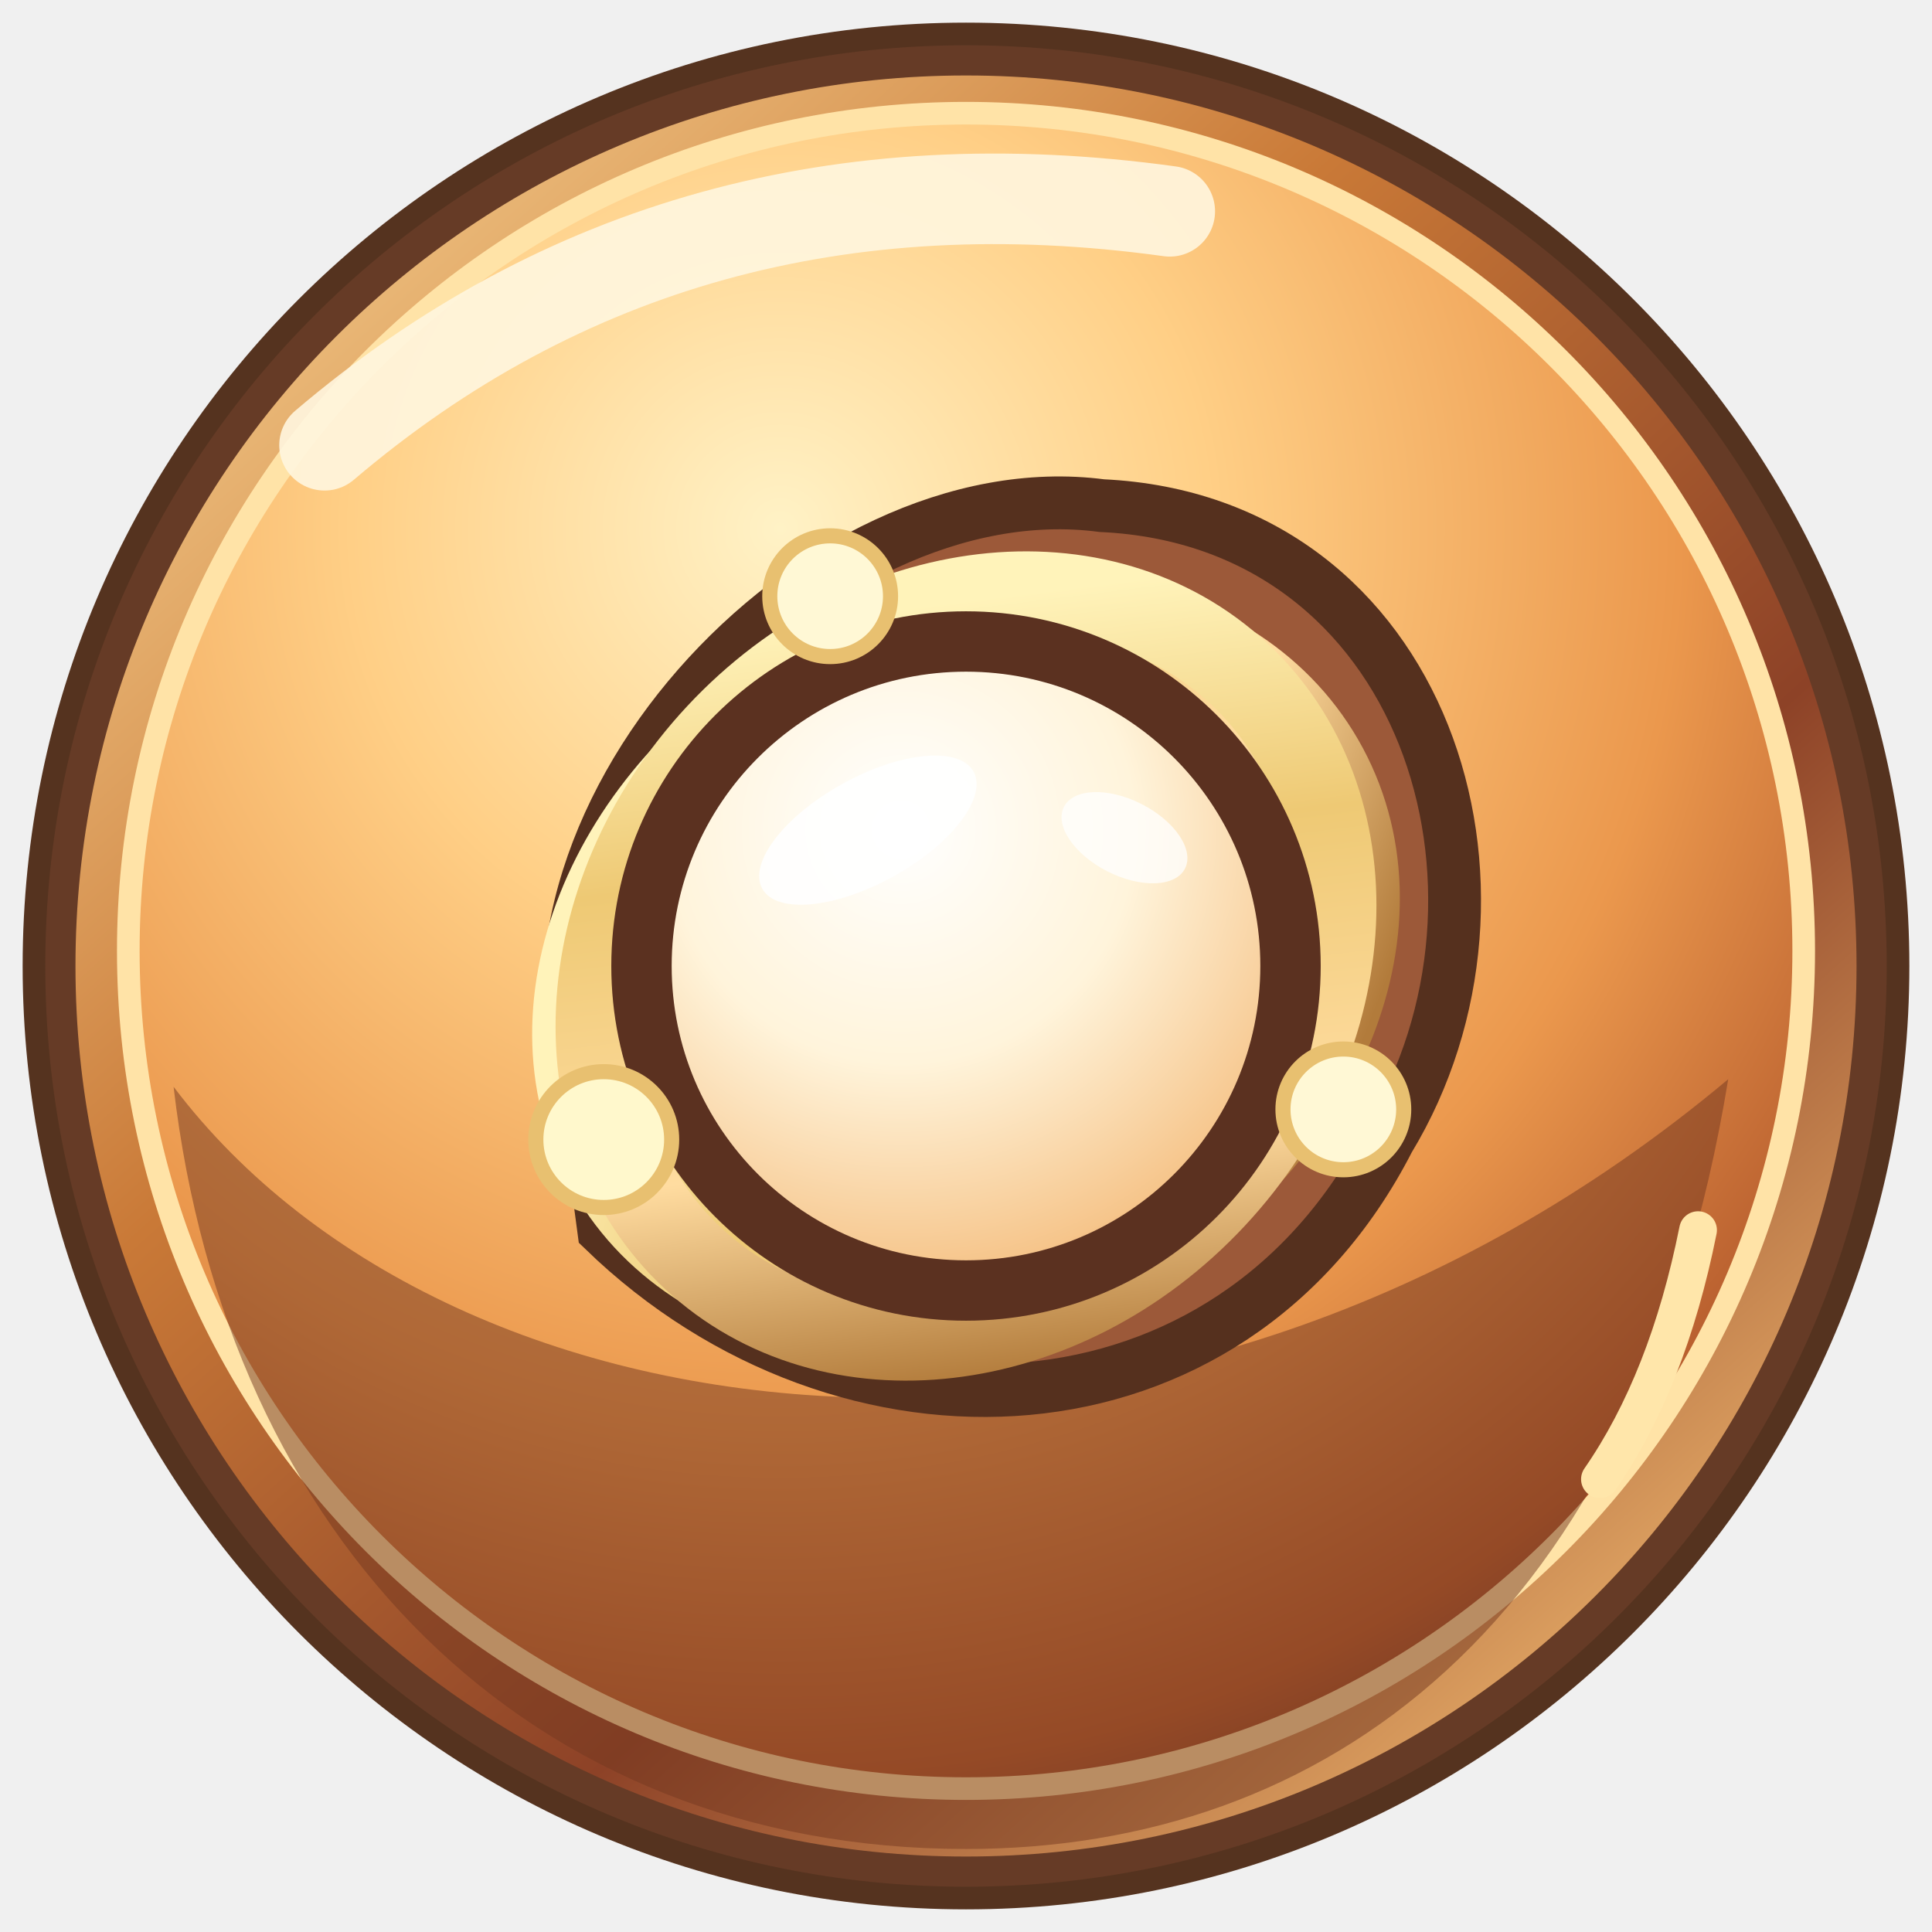
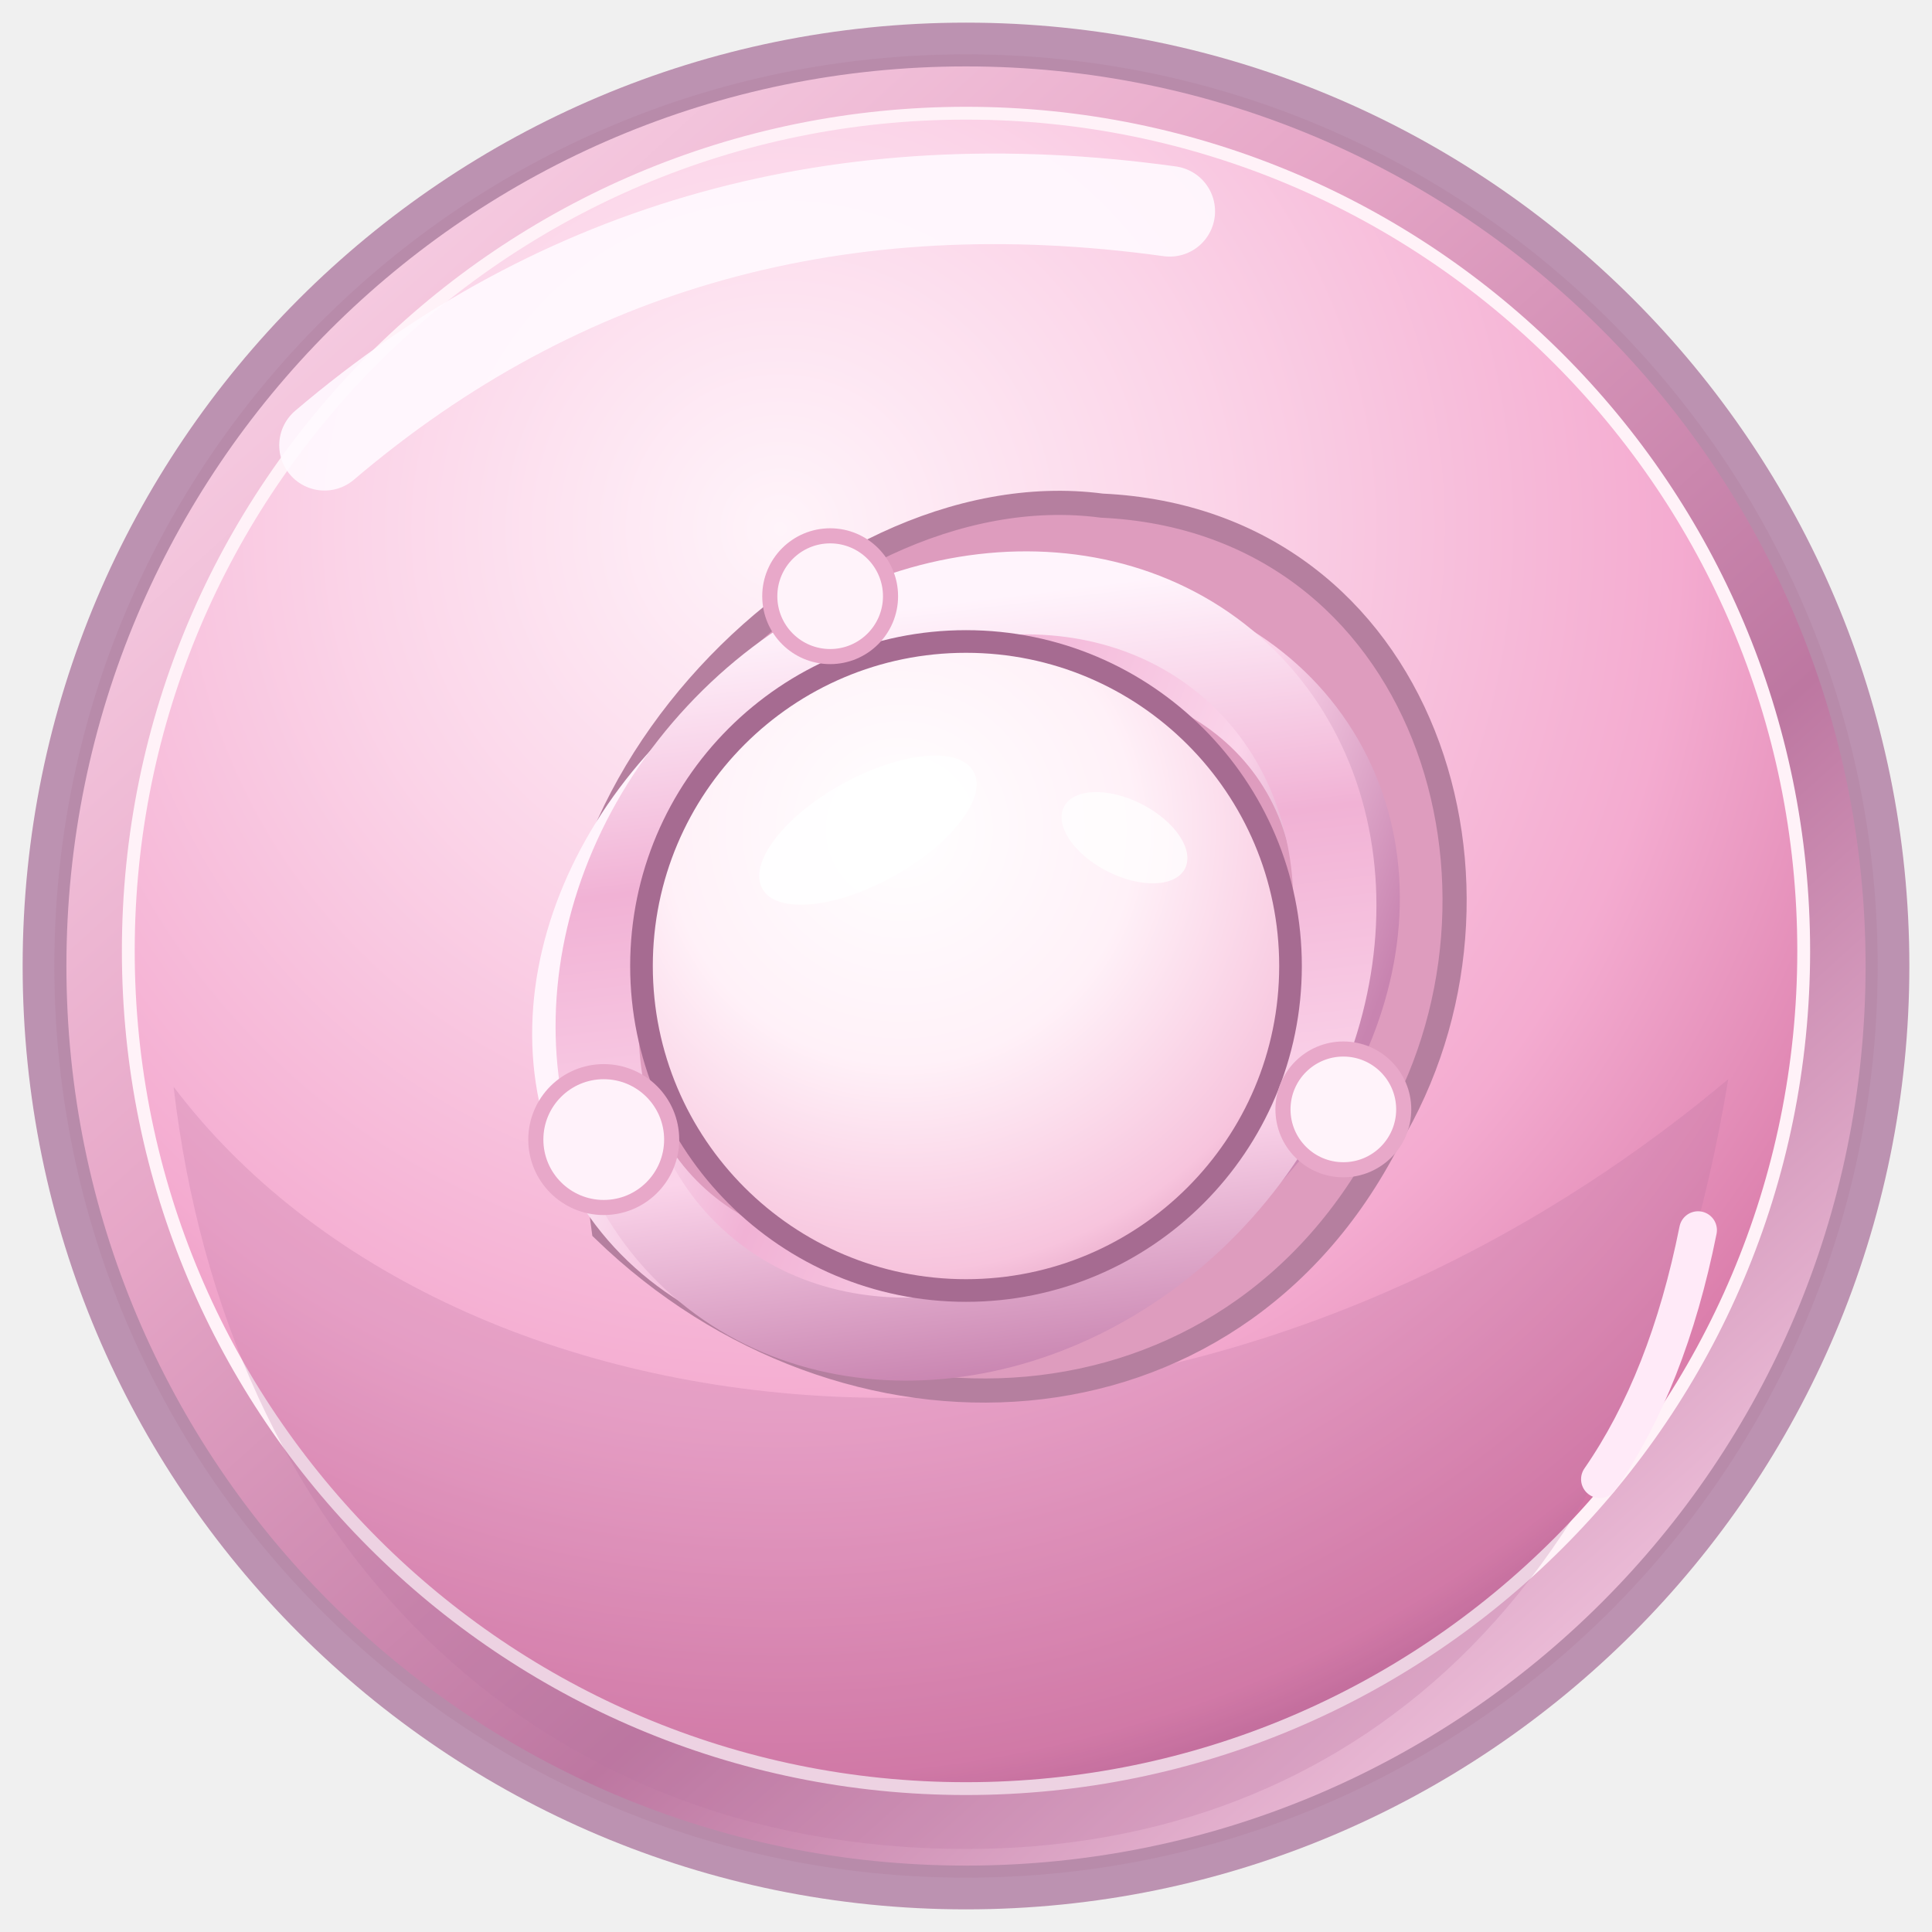
<svg xmlns="http://www.w3.org/2000/svg" viewBox="0 0 256 256" aria-label="幻靈球" role="img">
  <defs>
    <radialGradient id="shell" cx=".39" cy=".25" r=".82">
-       <stop stop-color="#fff2c6" />
-       <stop offset=".31" stop-color="#ffcf86" />
-       <stop offset=".65" stop-color="#eb984d" />
-       <stop offset=".9" stop-color="#b65c2d" />
-       <stop offset="1" stop-color="#783c27" />
+       <stop stop-color="#fff4fa" />
+       <stop offset=".31" stop-color="#fbd4e8" />
+       <stop offset=".65" stop-color="#f4abd0" />
+       <stop offset=".9" stop-color="#d97ba9" />
+       <stop offset="1" stop-color="#a34f84" />
    </radialGradient>
    <linearGradient id="edge" x1="0" y1="0" x2=".9" y2="1">
-       <stop stop-color="#ffe1a1" />
-       <stop offset=".38" stop-color="#c97937" />
-       <stop offset=".67" stop-color="#8d4227" />
-       <stop offset="1" stop-color="#ffc979" />
+       <stop stop-color="#ffe1f0" />
+       <stop offset=".38" stop-color="#e6a6c7" />
+       <stop offset=".67" stop-color="#bd77a1" />
+       <stop offset="1" stop-color="#ffd9ee" />
    </linearGradient>
    <radialGradient id="gem" cx=".4" cy=".29" r=".8">
      <stop stop-color="#fff" />
-       <stop offset=".45" stop-color="#fff4db" />
-       <stop offset=".85" stop-color="#f6c58b" />
-       <stop offset="1" stop-color="#ce8248" />
+       <stop offset=".45" stop-color="#fff1f8" />
+       <stop offset=".85" stop-color="#f7c4dd" />
+       <stop offset="1" stop-color="#df9bbf" />
    </radialGradient>
    <linearGradient id="gold" x1=".15" y1=".15" x2=".9" y2=".9">
-       <stop stop-color="#fff3ba" />
-       <stop offset=".32" stop-color="#eec974" />
-       <stop offset=".7" stop-color="#ffdca0" />
-       <stop offset="1" stop-color="#b27b3b" />
+       <stop stop-color="#fff4fc" />
+       <stop offset=".32" stop-color="#f1b2d5" />
+       <stop offset=".7" stop-color="#fbd4ea" />
+       <stop offset="1" stop-color="#c884b0" />
    </linearGradient>
  </defs>
-   <circle cx="128" cy="128" r="125" fill="#55331f" />
-   <circle cx="128" cy="128" r="120" fill="url(#edge)" stroke="#663b26" stroke-width="4" />
-   <circle cx="128" cy="126" r="111" fill="url(#shell)" stroke="#ffe3a7" stroke-width="3" />
-   <path d="M23 144C60 193 155 205 229 143c-12 73-54 102-101 102-58 0-98-41-105-101" fill="#73371f" opacity=".5" />
-   <path d="M43 59Q90 19 155 28" fill="none" stroke="#fff6df" stroke-width="12" stroke-linecap="round" opacity=".9" />
-   <path d="M212 196Q221 183 225 163" fill="none" stroke="#ffe6aa" stroke-width="5" stroke-linecap="round" />
+   <circle cx="128" cy="128" r="125" fill="#a86e98" opacity=".72" />
+   <circle cx="128" cy="128" r="120" fill="url(#edge)" stroke="#b88baa" stroke-width="1.6" />
+   <circle cx="128" cy="126" r="111" fill="url(#shell)" stroke="#fff2f8" stroke-width="1.7" />
+   <path d="M23 144C60 193 155 205 229 143c-12 73-54 102-101 102-58 0-98-41-105-101" fill="#b873a1" opacity=".25" />
+   <path d="M43 59Q90 19 155 28" fill="none" stroke="#fffaff" stroke-width="12" stroke-linecap="round" opacity=".9" />
+   <path d="M212 196Q221 183 225 163" fill="none" stroke="#ffeaf8" stroke-width="5" stroke-linecap="round" />
  <g transform="translate(128 128)">
-     <path d="M-50 20C-64 -19-20 -66 18 -61 61 -59 76 -10 56 23 35 64-16 66-48 35Z" fill="#9c5939" stroke="#55301e" stroke-width="7" />
+     <path d="M-50 20C-64 -19-20 -66 18 -61 61 -59 76 -10 56 23 35 64-16 66-48 35Z" fill="#de9cbe" stroke="#b57f9f" stroke-width="3.2" />
    <ellipse cx="0" cy="0" rx="53" ry="42" transform="rotate(-30)" fill="none" stroke="url(#gold)" stroke-width="14" />
    <ellipse cx="0" cy="0" rx="45" ry="53" transform="rotate(43)" fill="none" stroke="url(#gold)" stroke-width="11" />
-     <circle r="43" fill="url(#gem)" stroke="#5b3120" stroke-width="8" />
+     <circle r="43" fill="url(#gem)" stroke="#a66b91" stroke-width="3" />
    <ellipse cx="-13" cy="-18" rx="16" ry="7" transform="rotate(-29 -13 -18)" fill="white" opacity=".88" />
    <ellipse cx="21" cy="-17" rx="9" ry="5" transform="rotate(27 21 -17)" fill="white" opacity=".75" />
-     <ellipse cx="-48" cy="23" rx="9" ry="9" fill="#fff8cc" stroke="#e8c070" stroke-width="2" />
-     <ellipse cx="50" cy="19" rx="8" ry="8" fill="#fff8d5" stroke="#e8c070" stroke-width="2" />
-     <ellipse cx="-18" cy="-49" rx="8" ry="8" fill="#fff8d5" stroke="#e8c070" stroke-width="2" />
+     <ellipse cx="-48" cy="23" rx="9" ry="9" fill="#fff2fa" stroke="#e8a8c9" stroke-width="2" />
+     <ellipse cx="50" cy="19" rx="8" ry="8" fill="#fff3fa" stroke="#e8a8c9" stroke-width="2" />
+     <ellipse cx="-18" cy="-49" rx="8" ry="8" fill="#fff3fa" stroke="#e8a8c9" stroke-width="2" />
  </g>
</svg>
